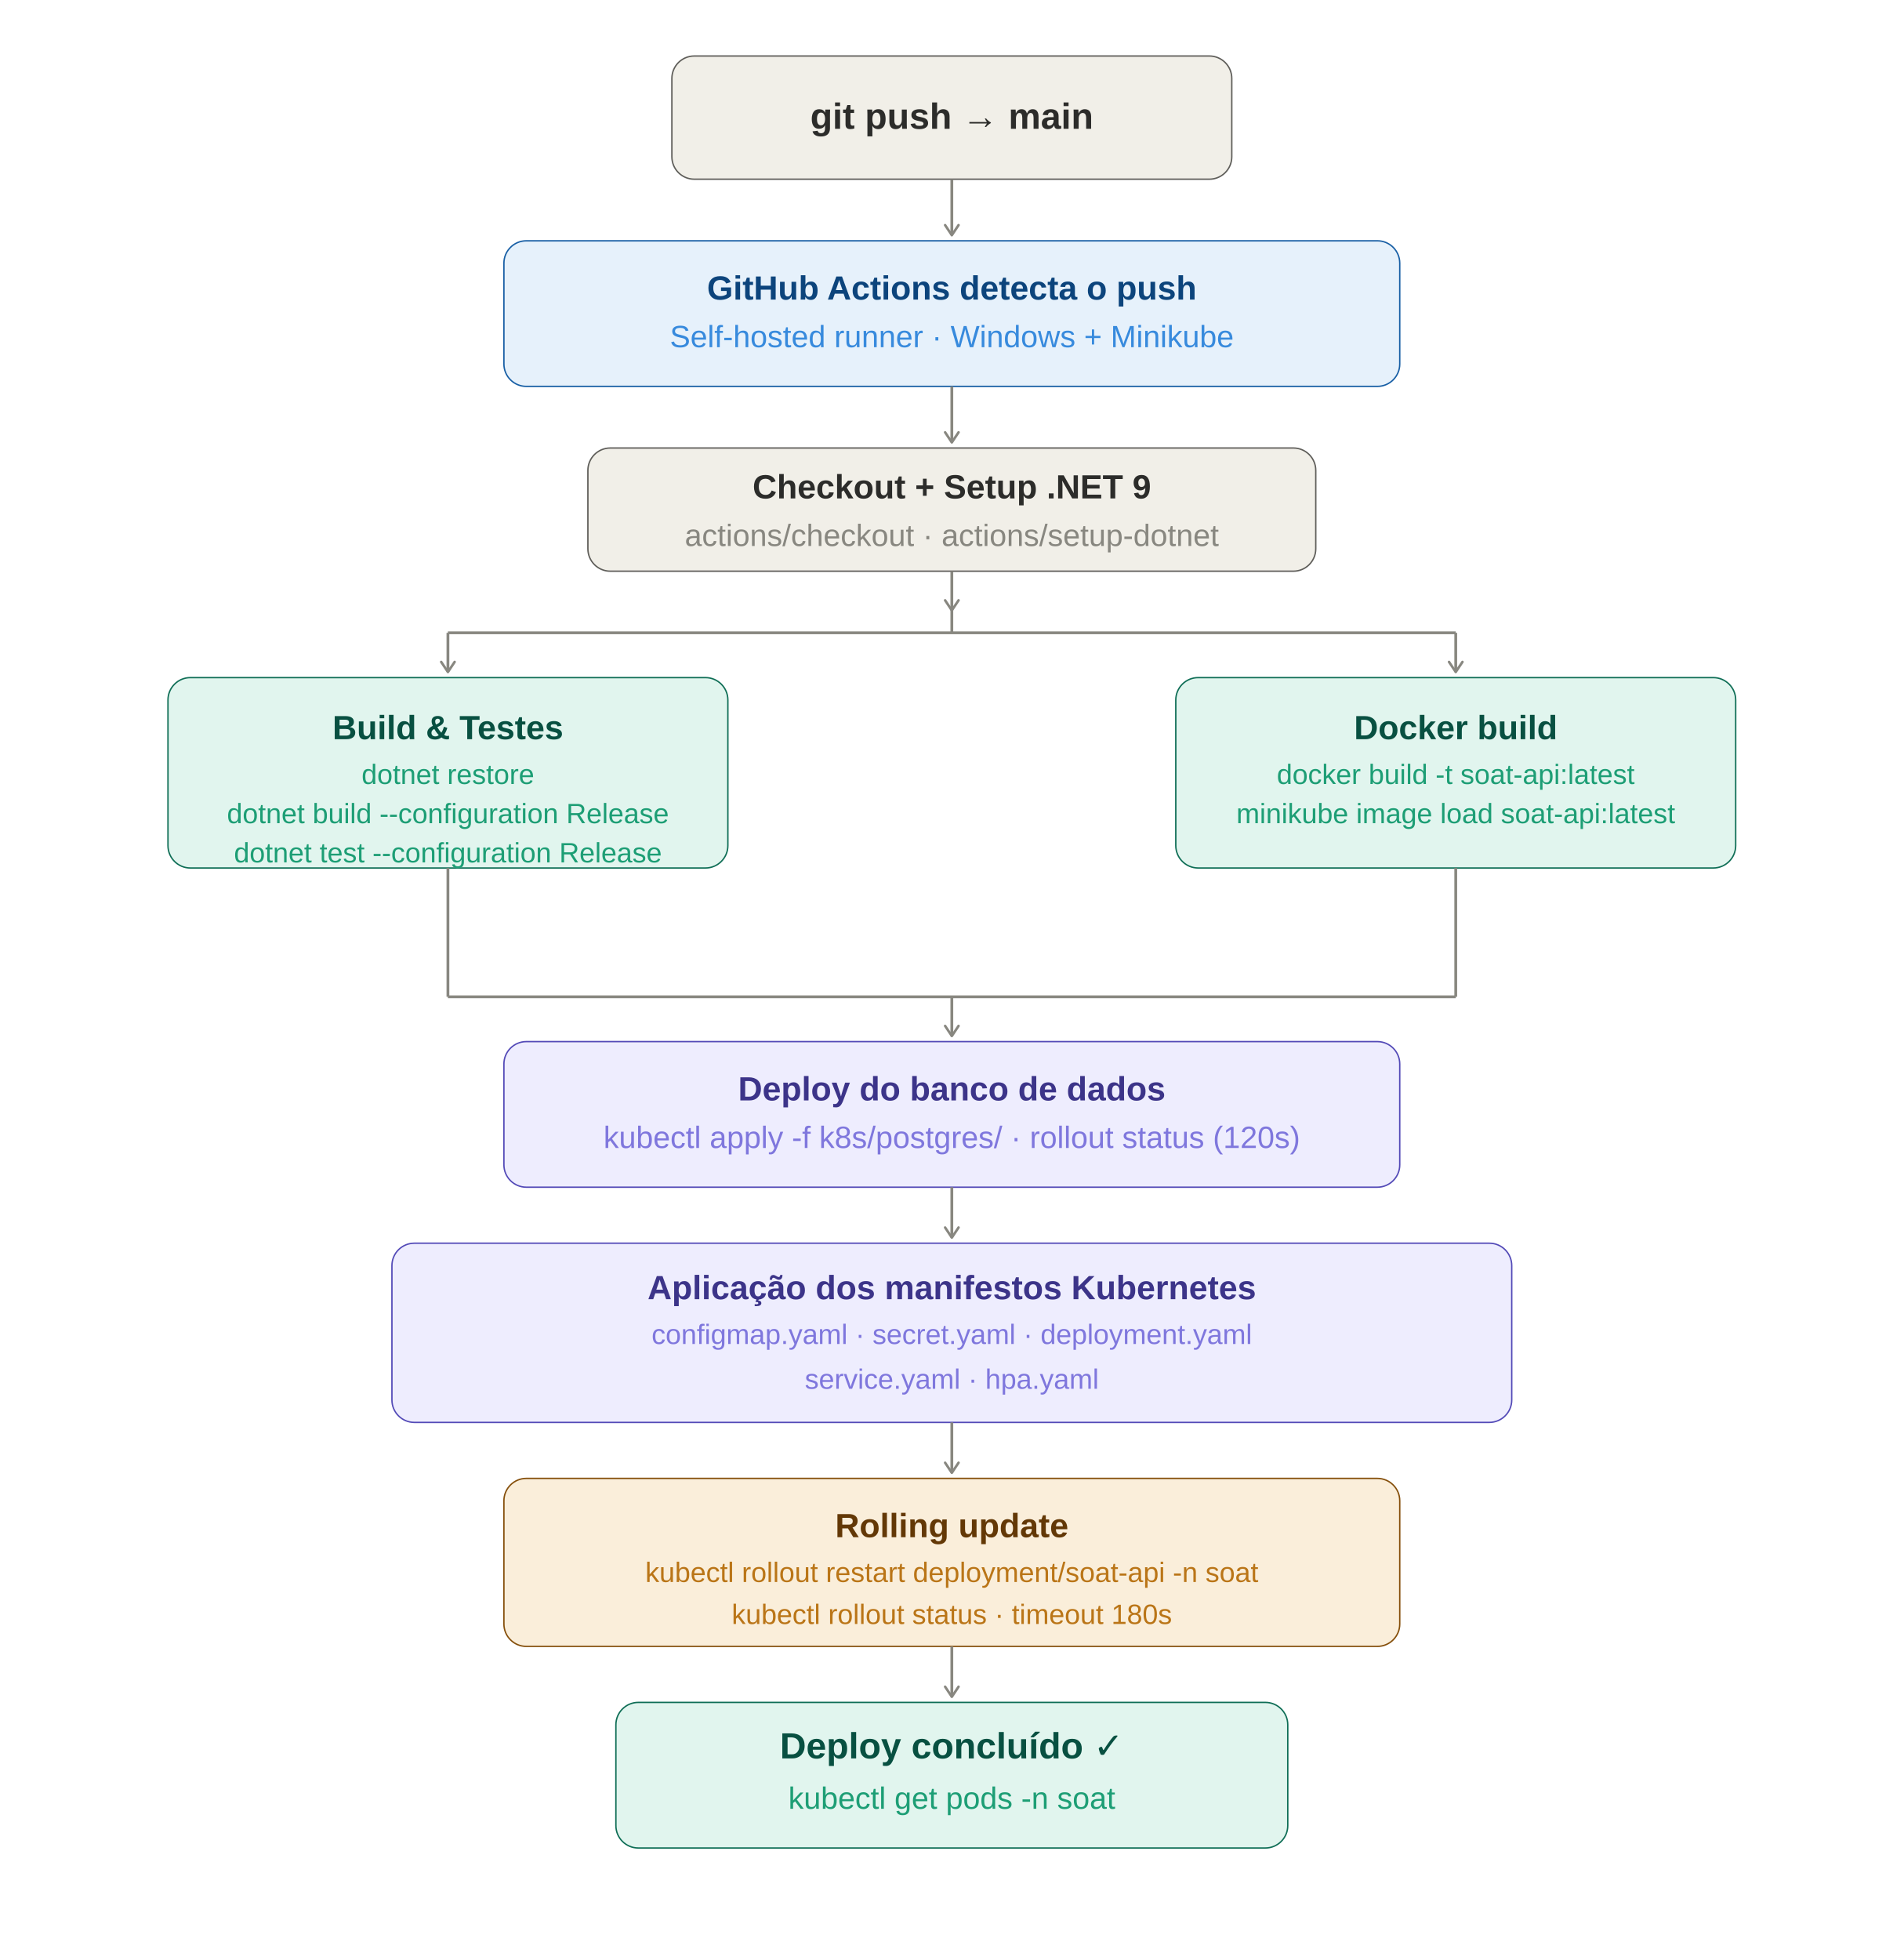
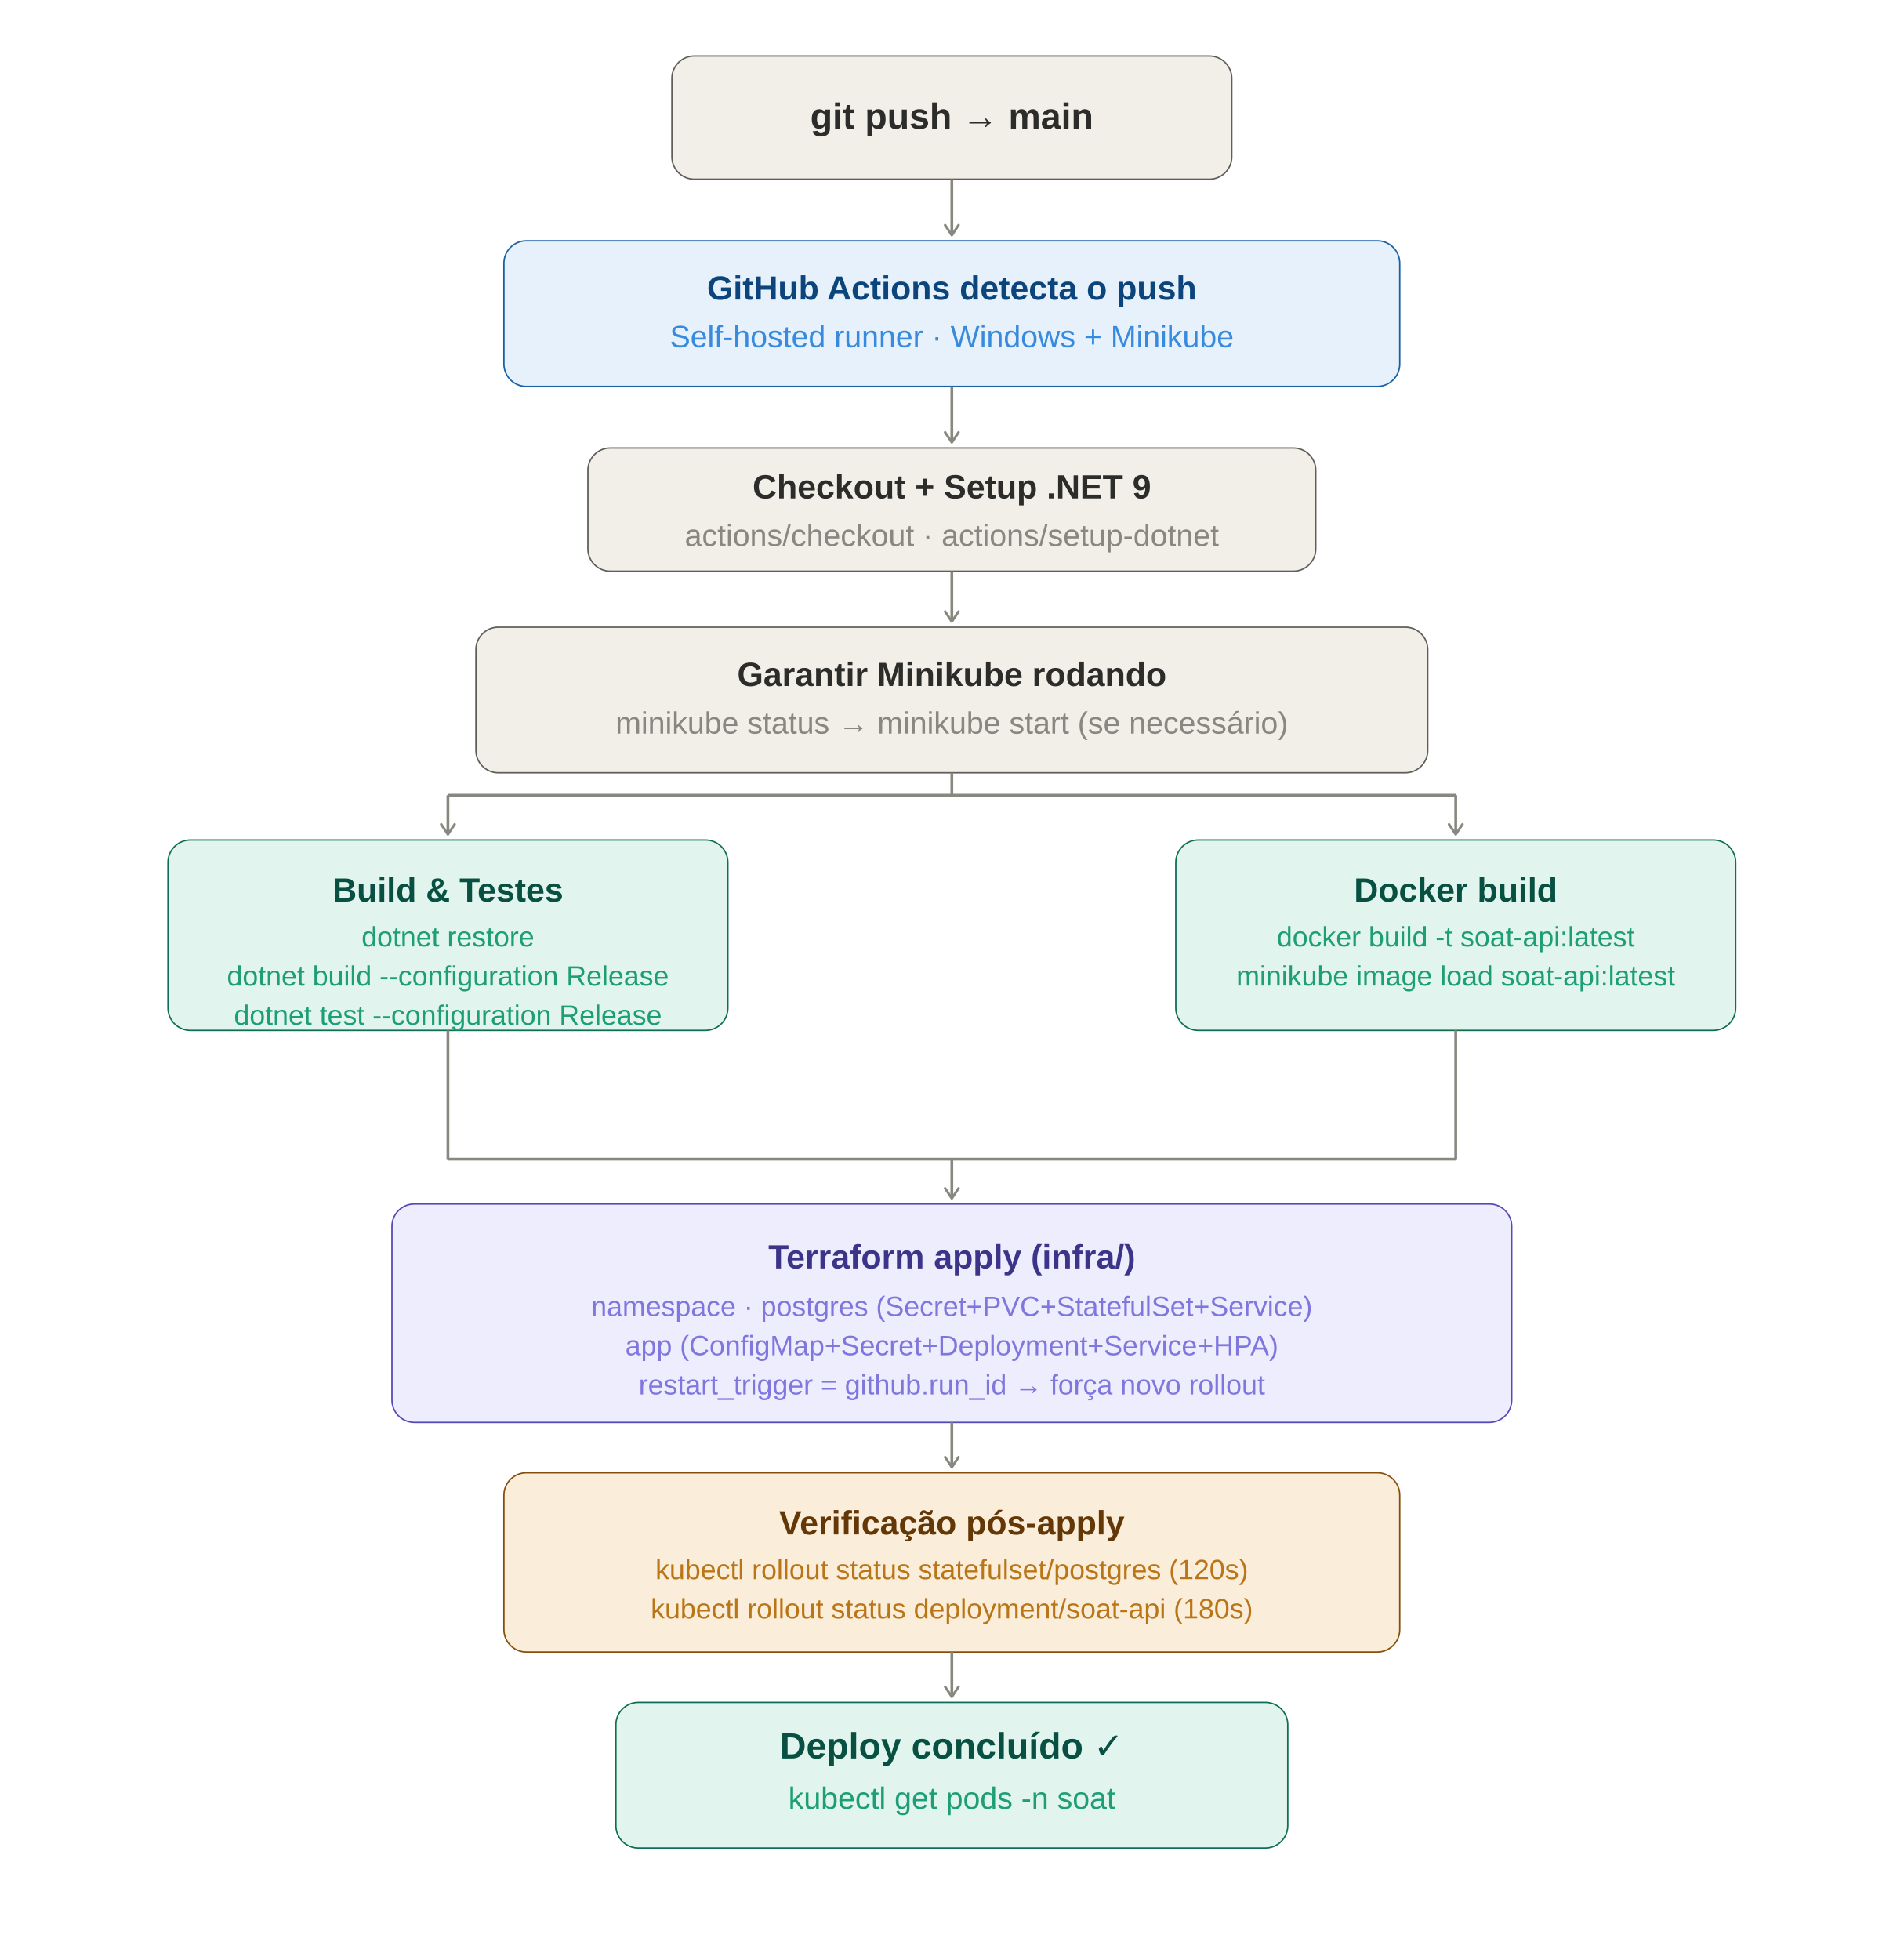
<svg xmlns="http://www.w3.org/2000/svg" width="680" viewBox="0 0 680 700" role="img">
  <defs>
    <marker id="arrow" viewBox="0 0 10 10" refX="8" refY="5" markerWidth="6" markerHeight="6" orient="auto-start-reverse">
      <path d="M2 1L8 5L2 9" fill="none" stroke="#888780" stroke-width="1.5" stroke-linecap="round" stroke-linejoin="round" />
    </marker>
  </defs>
  <rect x="240" y="20" width="200" height="44" rx="8" fill="#F1EFE8" stroke="#5F5E5A" stroke-width="0.5" />
  <text x="340" y="46" text-anchor="middle" font-family="Arial, sans-serif" font-size="13" font-weight="600" fill="#2C2C2A">git push → main</text>
  <line x1="340" y1="64" x2="340" y2="84" stroke="#888780" stroke-width="1" marker-end="url(#arrow)" />
  <rect x="180" y="86" width="320" height="52" rx="8" fill="#E6F1FB" stroke="#185FA5" stroke-width="0.5" />
  <text x="340" y="107" text-anchor="middle" font-family="Arial, sans-serif" font-size="12" font-weight="600" fill="#0C447C">GitHub Actions detecta o push</text>
  <text x="340" y="124" text-anchor="middle" font-family="Arial, sans-serif" font-size="11" fill="#378ADD">Self-hosted runner · Windows + Minikube</text>
  <line x1="340" y1="138" x2="340" y2="158" stroke="#888780" stroke-width="1" marker-end="url(#arrow)" />
  <rect x="210" y="160" width="260" height="44" rx="8" fill="#F1EFE8" stroke="#5F5E5A" stroke-width="0.5" />
  <text x="340" y="178" text-anchor="middle" font-family="Arial, sans-serif" font-size="12" font-weight="600" fill="#2C2C2A">Checkout + Setup .NET 9</text>
  <text x="340" y="195" text-anchor="middle" font-family="Arial, sans-serif" font-size="11" fill="#888780">actions/checkout · actions/setup-dotnet</text>
-   <line x1="340" y1="204" x2="340" y2="218" stroke="#888780" stroke-width="1" marker-end="url(#arrow)" />
-   <line x1="340" y1="218" x2="340" y2="226" stroke="#888780" stroke-width="1" />
-   <line x1="160" y1="226" x2="520" y2="226" stroke="#888780" stroke-width="1" />
-   <line x1="160" y1="226" x2="160" y2="240" stroke="#888780" stroke-width="1" marker-end="url(#arrow)" />
-   <line x1="520" y1="226" x2="520" y2="240" stroke="#888780" stroke-width="1" marker-end="url(#arrow)" />
-   <rect x="60" y="242" width="200" height="68" rx="8" fill="#E1F5EE" stroke="#0F6E56" stroke-width="0.5" />
-   <text x="160" y="264" text-anchor="middle" font-family="Arial, sans-serif" font-size="12" font-weight="600" fill="#085041">Build &amp; Testes</text>
-   <text x="160" y="280" text-anchor="middle" font-family="Arial, sans-serif" font-size="10" fill="#1D9E75">dotnet restore</text>
-   <text x="160" y="294" text-anchor="middle" font-family="Arial, sans-serif" font-size="10" fill="#1D9E75">dotnet build --configuration Release</text>
-   <text x="160" y="308" text-anchor="middle" font-family="Arial, sans-serif" font-size="10" fill="#1D9E75">dotnet test --configuration Release</text>
-   <rect x="420" y="242" width="200" height="68" rx="8" fill="#E1F5EE" stroke="#0F6E56" stroke-width="0.5" />
-   <text x="520" y="264" text-anchor="middle" font-family="Arial, sans-serif" font-size="12" font-weight="600" fill="#085041">Docker build</text>
-   <text x="520" y="280" text-anchor="middle" font-family="Arial, sans-serif" font-size="10" fill="#1D9E75">docker build -t soat-api:latest</text>
-   <text x="520" y="294" text-anchor="middle" font-family="Arial, sans-serif" font-size="10" fill="#1D9E75">minikube image load soat-api:latest</text>
-   <line x1="160" y1="310" x2="160" y2="356" stroke="#888780" stroke-width="1" />
-   <line x1="520" y1="310" x2="520" y2="356" stroke="#888780" stroke-width="1" />
-   <line x1="160" y1="356" x2="520" y2="356" stroke="#888780" stroke-width="1" />
-   <line x1="340" y1="356" x2="340" y2="370" stroke="#888780" stroke-width="1" marker-end="url(#arrow)" />
-   <rect x="180" y="372" width="320" height="52" rx="8" fill="#EEEDFE" stroke="#534AB7" stroke-width="0.5" />
-   <text x="340" y="393" text-anchor="middle" font-family="Arial, sans-serif" font-size="12" font-weight="600" fill="#3C3489">Deploy do banco de dados</text>
-   <text x="340" y="410" text-anchor="middle" font-family="Arial, sans-serif" font-size="11" fill="#7F77DD">kubectl apply -f k8s/postgres/ · rollout status (120s)</text>
-   <line x1="340" y1="424" x2="340" y2="442" stroke="#888780" stroke-width="1" marker-end="url(#arrow)" />
-   <rect x="140" y="444" width="400" height="64" rx="8" fill="#EEEDFE" stroke="#534AB7" stroke-width="0.5" />
-   <text x="340" y="464" text-anchor="middle" font-family="Arial, sans-serif" font-size="12" font-weight="600" fill="#3C3489">Aplicação dos manifestos Kubernetes</text>
-   <text x="340" y="480" text-anchor="middle" font-family="Arial, sans-serif" font-size="10" fill="#7F77DD">configmap.yaml · secret.yaml · deployment.yaml</text>
-   <text x="340" y="496" text-anchor="middle" font-family="Arial, sans-serif" font-size="10" fill="#7F77DD">service.yaml · hpa.yaml</text>
-   <line x1="340" y1="508" x2="340" y2="526" stroke="#888780" stroke-width="1" marker-end="url(#arrow)" />
-   <rect x="180" y="528" width="320" height="60" rx="8" fill="#FAEEDA" stroke="#854F0B" stroke-width="0.5" />
-   <text x="340" y="549" text-anchor="middle" font-family="Arial, sans-serif" font-size="12" font-weight="600" fill="#633806">Rolling update</text>
-   <text x="340" y="565" text-anchor="middle" font-family="Arial, sans-serif" font-size="10" fill="#BA7517">kubectl rollout restart deployment/soat-api -n soat</text>
-   <text x="340" y="580" text-anchor="middle" font-family="Arial, sans-serif" font-size="10" fill="#BA7517">kubectl rollout status · timeout 180s</text>
-   <line x1="340" y1="588" x2="340" y2="606" stroke="#888780" stroke-width="1" marker-end="url(#arrow)" />
+   <line x1="340" y1="204" x2="340" y2="222" stroke="#888780" stroke-width="1" marker-end="url(#arrow)" />
+   <rect x="170" y="224" width="340" height="52" rx="8" fill="#F1EFE8" stroke="#5F5E5A" stroke-width="0.5" />
+   <text x="340" y="245" text-anchor="middle" font-family="Arial, sans-serif" font-size="12" font-weight="600" fill="#2C2C2A">Garantir Minikube rodando</text>
+   <text x="340" y="262" text-anchor="middle" font-family="Arial, sans-serif" font-size="11" fill="#888780">minikube status → minikube start (se necessário)</text>
+   <line x1="340" y1="276" x2="340" y2="284" stroke="#888780" stroke-width="1" />
+   <line x1="160" y1="284" x2="520" y2="284" stroke="#888780" stroke-width="1" />
+   <line x1="160" y1="284" x2="160" y2="298" stroke="#888780" stroke-width="1" marker-end="url(#arrow)" />
+   <line x1="520" y1="284" x2="520" y2="298" stroke="#888780" stroke-width="1" marker-end="url(#arrow)" />
+   <rect x="60" y="300" width="200" height="68" rx="8" fill="#E1F5EE" stroke="#0F6E56" stroke-width="0.5" />
+   <text x="160" y="322" text-anchor="middle" font-family="Arial, sans-serif" font-size="12" font-weight="600" fill="#085041">Build &amp; Testes</text>
+   <text x="160" y="338" text-anchor="middle" font-family="Arial, sans-serif" font-size="10" fill="#1D9E75">dotnet restore</text>
+   <text x="160" y="352" text-anchor="middle" font-family="Arial, sans-serif" font-size="10" fill="#1D9E75">dotnet build --configuration Release</text>
+   <text x="160" y="366" text-anchor="middle" font-family="Arial, sans-serif" font-size="10" fill="#1D9E75">dotnet test --configuration Release</text>
+   <rect x="420" y="300" width="200" height="68" rx="8" fill="#E1F5EE" stroke="#0F6E56" stroke-width="0.5" />
+   <text x="520" y="322" text-anchor="middle" font-family="Arial, sans-serif" font-size="12" font-weight="600" fill="#085041">Docker build</text>
+   <text x="520" y="338" text-anchor="middle" font-family="Arial, sans-serif" font-size="10" fill="#1D9E75">docker build -t soat-api:latest</text>
+   <text x="520" y="352" text-anchor="middle" font-family="Arial, sans-serif" font-size="10" fill="#1D9E75">minikube image load soat-api:latest</text>
+   <line x1="160" y1="368" x2="160" y2="414" stroke="#888780" stroke-width="1" />
+   <line x1="520" y1="368" x2="520" y2="414" stroke="#888780" stroke-width="1" />
+   <line x1="160" y1="414" x2="520" y2="414" stroke="#888780" stroke-width="1" />
+   <line x1="340" y1="414" x2="340" y2="428" stroke="#888780" stroke-width="1" marker-end="url(#arrow)" />
+   <rect x="140" y="430" width="400" height="78" rx="8" fill="#EEEDFE" stroke="#534AB7" stroke-width="0.5" />
+   <text x="340" y="453" text-anchor="middle" font-family="Arial, sans-serif" font-size="12" font-weight="600" fill="#3C3489">Terraform apply (infra/)</text>
+   <text x="340" y="470" text-anchor="middle" font-family="Arial, sans-serif" font-size="10" fill="#7F77DD">namespace · postgres (Secret+PVC+StatefulSet+Service)</text>
+   <text x="340" y="484" text-anchor="middle" font-family="Arial, sans-serif" font-size="10" fill="#7F77DD">app (ConfigMap+Secret+Deployment+Service+HPA)</text>
+   <text x="340" y="498" text-anchor="middle" font-family="Arial, sans-serif" font-size="10" fill="#7F77DD">restart_trigger = github.run_id → força novo rollout</text>
+   <line x1="340" y1="508" x2="340" y2="524" stroke="#888780" stroke-width="1" marker-end="url(#arrow)" />
+   <rect x="180" y="526" width="320" height="64" rx="8" fill="#FAEEDA" stroke="#854F0B" stroke-width="0.5" />
+   <text x="340" y="548" text-anchor="middle" font-family="Arial, sans-serif" font-size="12" font-weight="600" fill="#633806">Verificação pós-apply</text>
+   <text x="340" y="564" text-anchor="middle" font-family="Arial, sans-serif" font-size="10" fill="#BA7517">kubectl rollout status statefulset/postgres (120s)</text>
+   <text x="340" y="578" text-anchor="middle" font-family="Arial, sans-serif" font-size="10" fill="#BA7517">kubectl rollout status deployment/soat-api (180s)</text>
+   <line x1="340" y1="590" x2="340" y2="606" stroke="#888780" stroke-width="1" marker-end="url(#arrow)" />
  <rect x="220" y="608" width="240" height="52" rx="8" fill="#E1F5EE" stroke="#0F6E56" stroke-width="0.5" />
  <text x="340" y="628" text-anchor="middle" font-family="Arial, sans-serif" font-size="13" font-weight="600" fill="#085041">Deploy concluído ✓</text>
  <text x="340" y="646" text-anchor="middle" font-family="Arial, sans-serif" font-size="11" fill="#1D9E75">kubectl get pods -n soat</text>
</svg>
